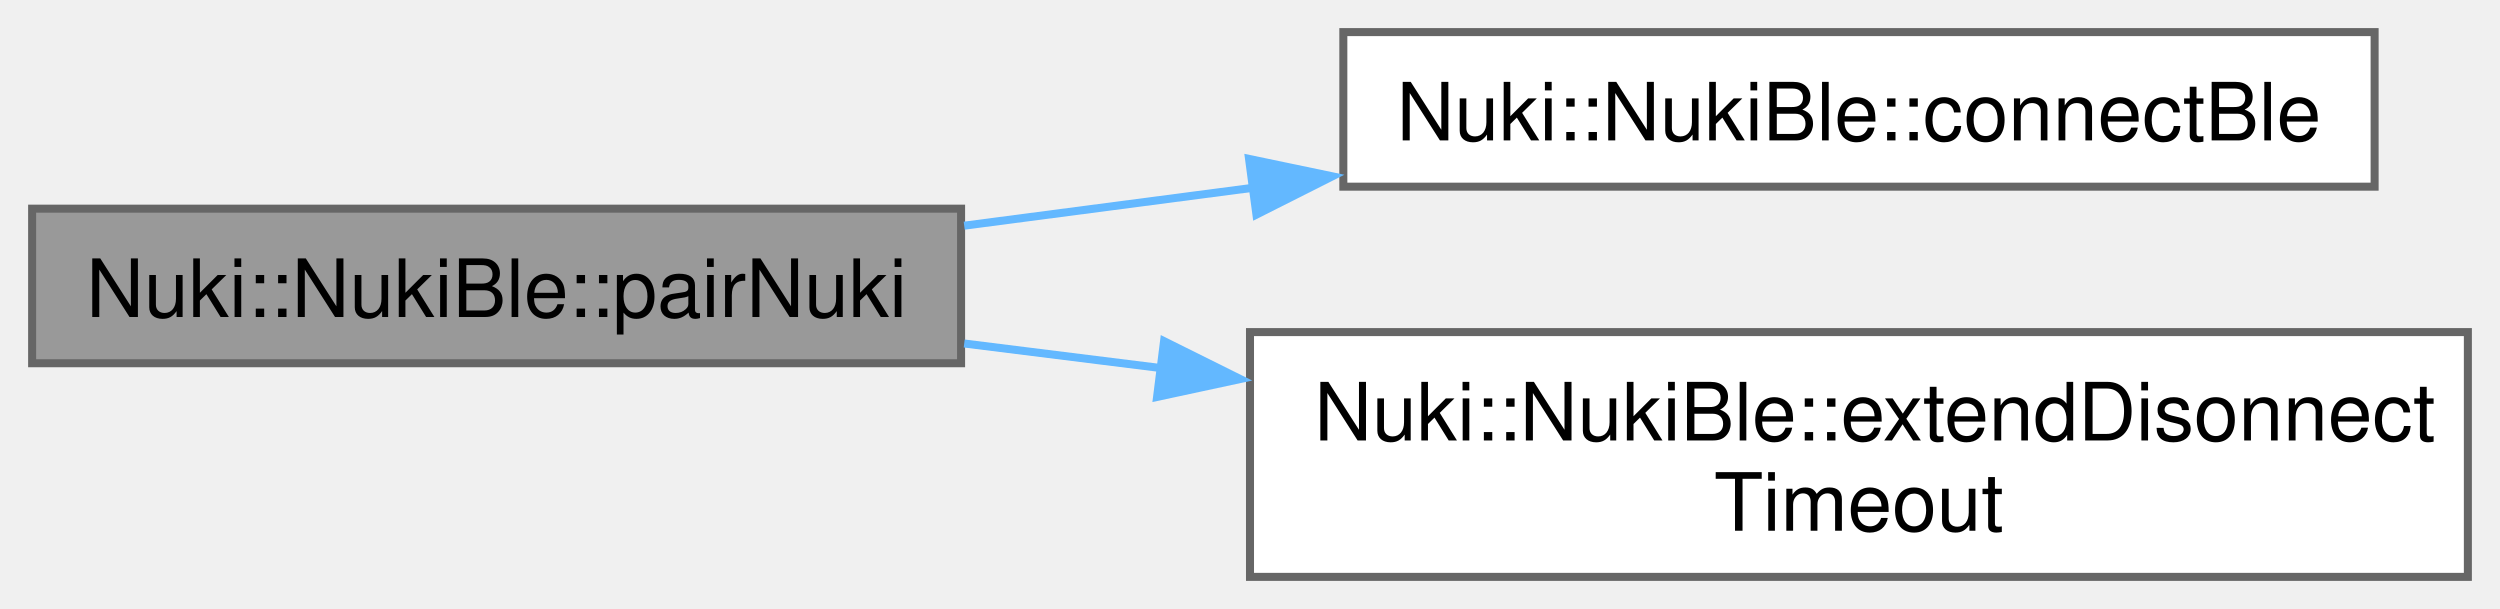
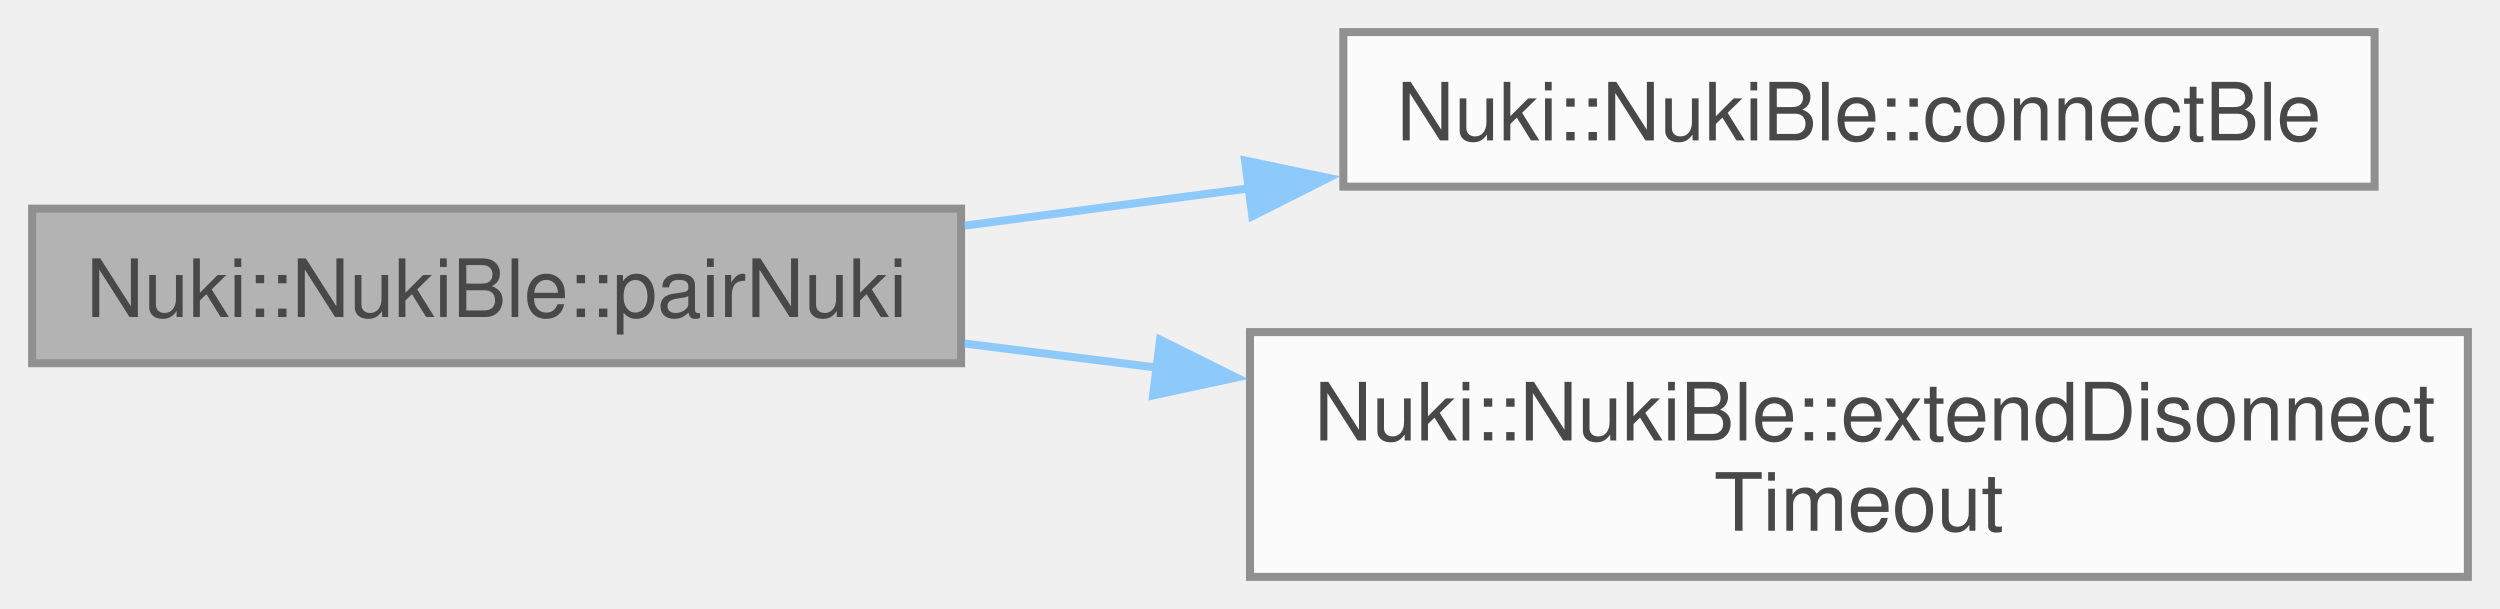
<svg xmlns="http://www.w3.org/2000/svg" xmlns:xlink="http://www.w3.org/1999/xlink" width="312pt" height="76pt" viewBox="0.00 0.00 311.50 75.88">
-   <g id="graph0" class="graph" transform="scale(1 1) rotate(0) translate(4 71.88)">
-     <g id="node1" class="node">
-       <g id="a_node1">
-         <a xlink:title="Checks if credentials are stored in preferences, if not initiate pairing.">
-           <polygon fill="#999999" stroke="#666666" points="115.75,-45.88 0,-45.88 0,-26.62 115.75,-26.62 115.75,-45.88" />
-           <text text-anchor="middle" x="57.88" y="-32.38" font-family="Helvetica,sans-Serif" font-size="10.00">Nuki::NukiBle::pairNuki</text>
-         </a>
+   <svg id="main" version="1.1" xml:space="preserve">
+     <style type="text/css">
+ .node, .edge {opacity: 0.7;}
+ .node.selected, .edge.selected {opacity: 1;}
+ .edge:hover path { stroke: red; }
+ .edge:hover polygon { stroke: red; fill: red; }
+ </style>
+     <svg id="graph" class="graph">
+       <g id="graph0" class="graph" transform="scale(1 1) rotate(0) translate(4 71.88)">
+         <g id="Node000001" class="node">
+           <g id="a_Node000001">
+             <a xlink:title="Checks if credentials are stored in preferences, if not initiate pairing.">
+               <polygon fill="#999999" stroke="#666666" points="115.75,-45.88 0,-45.88 0,-26.62 115.75,-26.62 115.75,-45.88" />
+               <text text-anchor="middle" x="57.88" y="-32.38" font-family="Helvetica,sans-Serif" font-size="10.00">Nuki::NukiBle::pairNuki</text>
+             </a>
+           </g>
+         </g>
+         <g id="Node000002" class="node">
+           <g id="a_Node000002">
+             <a xlink:href="class_nuki_1_1_nuki_ble.html#a9b93a592c1d9ee5a250d745f8f5381fb" target="_top" xlink:title=" ">
+               <polygon fill="white" stroke="#666666" points="291.88,-67.88 163.38,-67.88 163.38,-48.62 291.88,-48.62 291.88,-67.88" />
+               <text text-anchor="middle" x="227.62" y="-54.38" font-family="Helvetica,sans-Serif" font-size="10.00">Nuki::NukiBle::connectBle</text>
+             </a>
+           </g>
+         </g>
+         <g id="edge1_Node000001_Node000002" class="edge">
+           <g id="a_edge1_Node000001_Node000002">
+             <a xlink:title=" ">
+               <path fill="none" stroke="#63b8ff" d="M116.14,-43.76C127.57,-45.26 139.75,-46.86 151.67,-48.42" />
+               <polygon fill="#63b8ff" stroke="#63b8ff" points="151.13,-51.88 161.5,-49.71 152.04,-44.94 151.13,-51.88" />
+             </a>
+           </g>
+         </g>
+         <g id="Node000003" class="node">
+           <g id="a_Node000003">
+             <a xlink:href="class_nuki_1_1_nuki_ble.html#aed01f10d1ffa769f0f6fadc0d06d328e" target="_top" xlink:title=" ">
+               <polygon fill="white" stroke="#666666" points="303.5,-30.5 151.75,-30.5 151.75,0 303.5,0 303.5,-30.5" />
+               <text text-anchor="start" x="159.75" y="-17" font-family="Helvetica,sans-Serif" font-size="10.00">Nuki::NukiBle::extendDisonnect</text>
+               <text text-anchor="middle" x="227.62" y="-5.75" font-family="Helvetica,sans-Serif" font-size="10.00">Timeout</text>
+             </a>
+           </g>
+         </g>
+         <g id="edge2_Node000001_Node000003" class="edge">
+           <g id="a_edge2_Node000001_Node000003">
+             <a xlink:title=" ">
+               <path fill="none" stroke="#63b8ff" d="M116.14,-29.08C123.97,-28.1 132.14,-27.08 140.35,-26.05" />
+               <polygon fill="#63b8ff" stroke="#63b8ff" points="140.54,-29.55 150.03,-24.84 139.67,-22.61 140.54,-29.55" />
+             </a>
+           </g>
+         </g>
      </g>
-     </g>
-     <g id="node2" class="node">
-       <g id="a_node2">
-         <a xlink:href="class_nuki_1_1_nuki_ble.html#a9b93a592c1d9ee5a250d745f8f5381fb" target="_top" xlink:title=" ">
-           <polygon fill="white" stroke="#666666" points="291.88,-67.88 163.38,-67.88 163.38,-48.62 291.88,-48.62 291.88,-67.88" />
-           <text text-anchor="middle" x="227.62" y="-54.38" font-family="Helvetica,sans-Serif" font-size="10.00">Nuki::NukiBle::connectBle</text>
-         </a>
-       </g>
-     </g>
-     <g id="edge1" class="edge">
-       <path fill="none" stroke="#63b8ff" d="M116.14,-43.76C127.81,-45.29 140.25,-46.92 152.41,-48.52" />
-       <polygon fill="#63b8ff" stroke="#63b8ff" points="151.63,-52.08 162.01,-49.91 152.55,-45.14 151.63,-52.08" />
-     </g>
-     <g id="node3" class="node">
-       <g id="a_node3">
-         <a xlink:href="class_nuki_1_1_nuki_ble.html#aed01f10d1ffa769f0f6fadc0d06d328e" target="_top" xlink:title=" ">
-           <polygon fill="white" stroke="#666666" points="303.5,-30.5 151.75,-30.5 151.75,0 303.5,0 303.5,-30.5" />
-           <text text-anchor="start" x="159.75" y="-17" font-family="Helvetica,sans-Serif" font-size="10.00">Nuki::NukiBle::extendDisonnect</text>
-           <text text-anchor="middle" x="227.62" y="-5.75" font-family="Helvetica,sans-Serif" font-size="10.00">Timeout</text>
-         </a>
-       </g>
-     </g>
-     <g id="edge2" class="edge">
-       <path fill="none" stroke="#63b8ff" d="M116.14,-29.08C124.06,-28.09 132.33,-27.05 140.63,-26.02" />
-       <polygon fill="#63b8ff" stroke="#63b8ff" points="141.04,-29.37 150.53,-24.65 140.17,-22.42 141.04,-29.37" />
-     </g>
-   </g>
+     </svg>
+   </svg>
+   <style type="text/css">
+ 
+ [data-mouse-over-selected='false'] { opacity: 0.7; }
+ [data-mouse-over-selected='true']  { opacity: 1.0; }
+ 
+ </style>
</svg>
